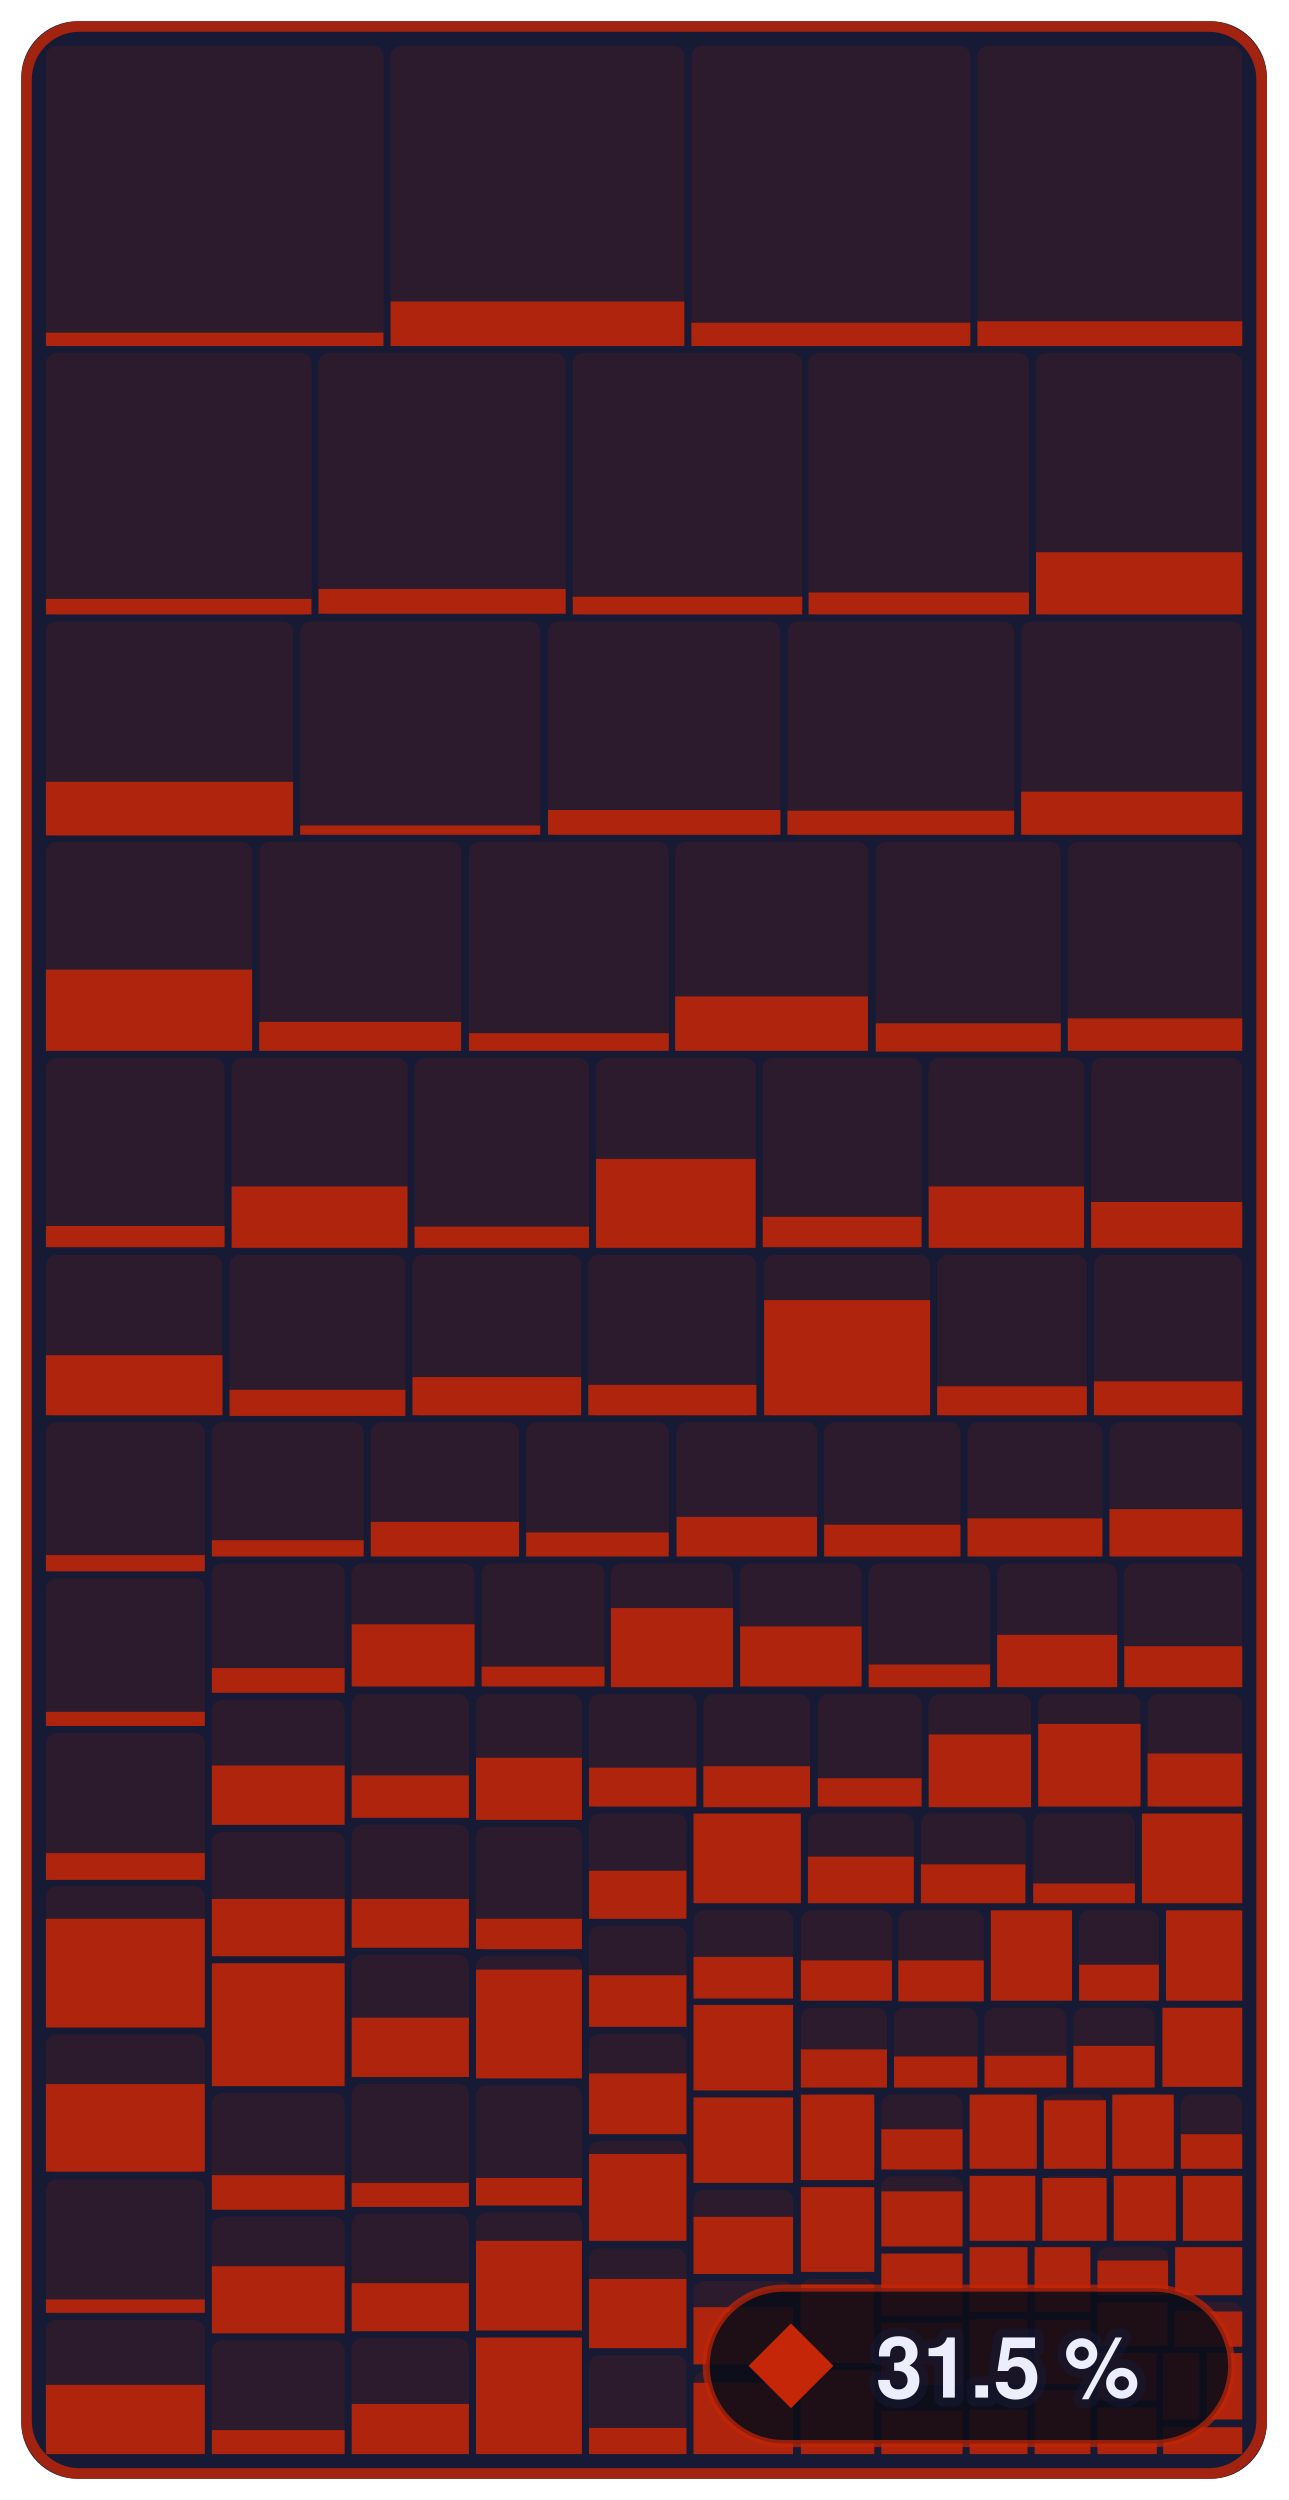
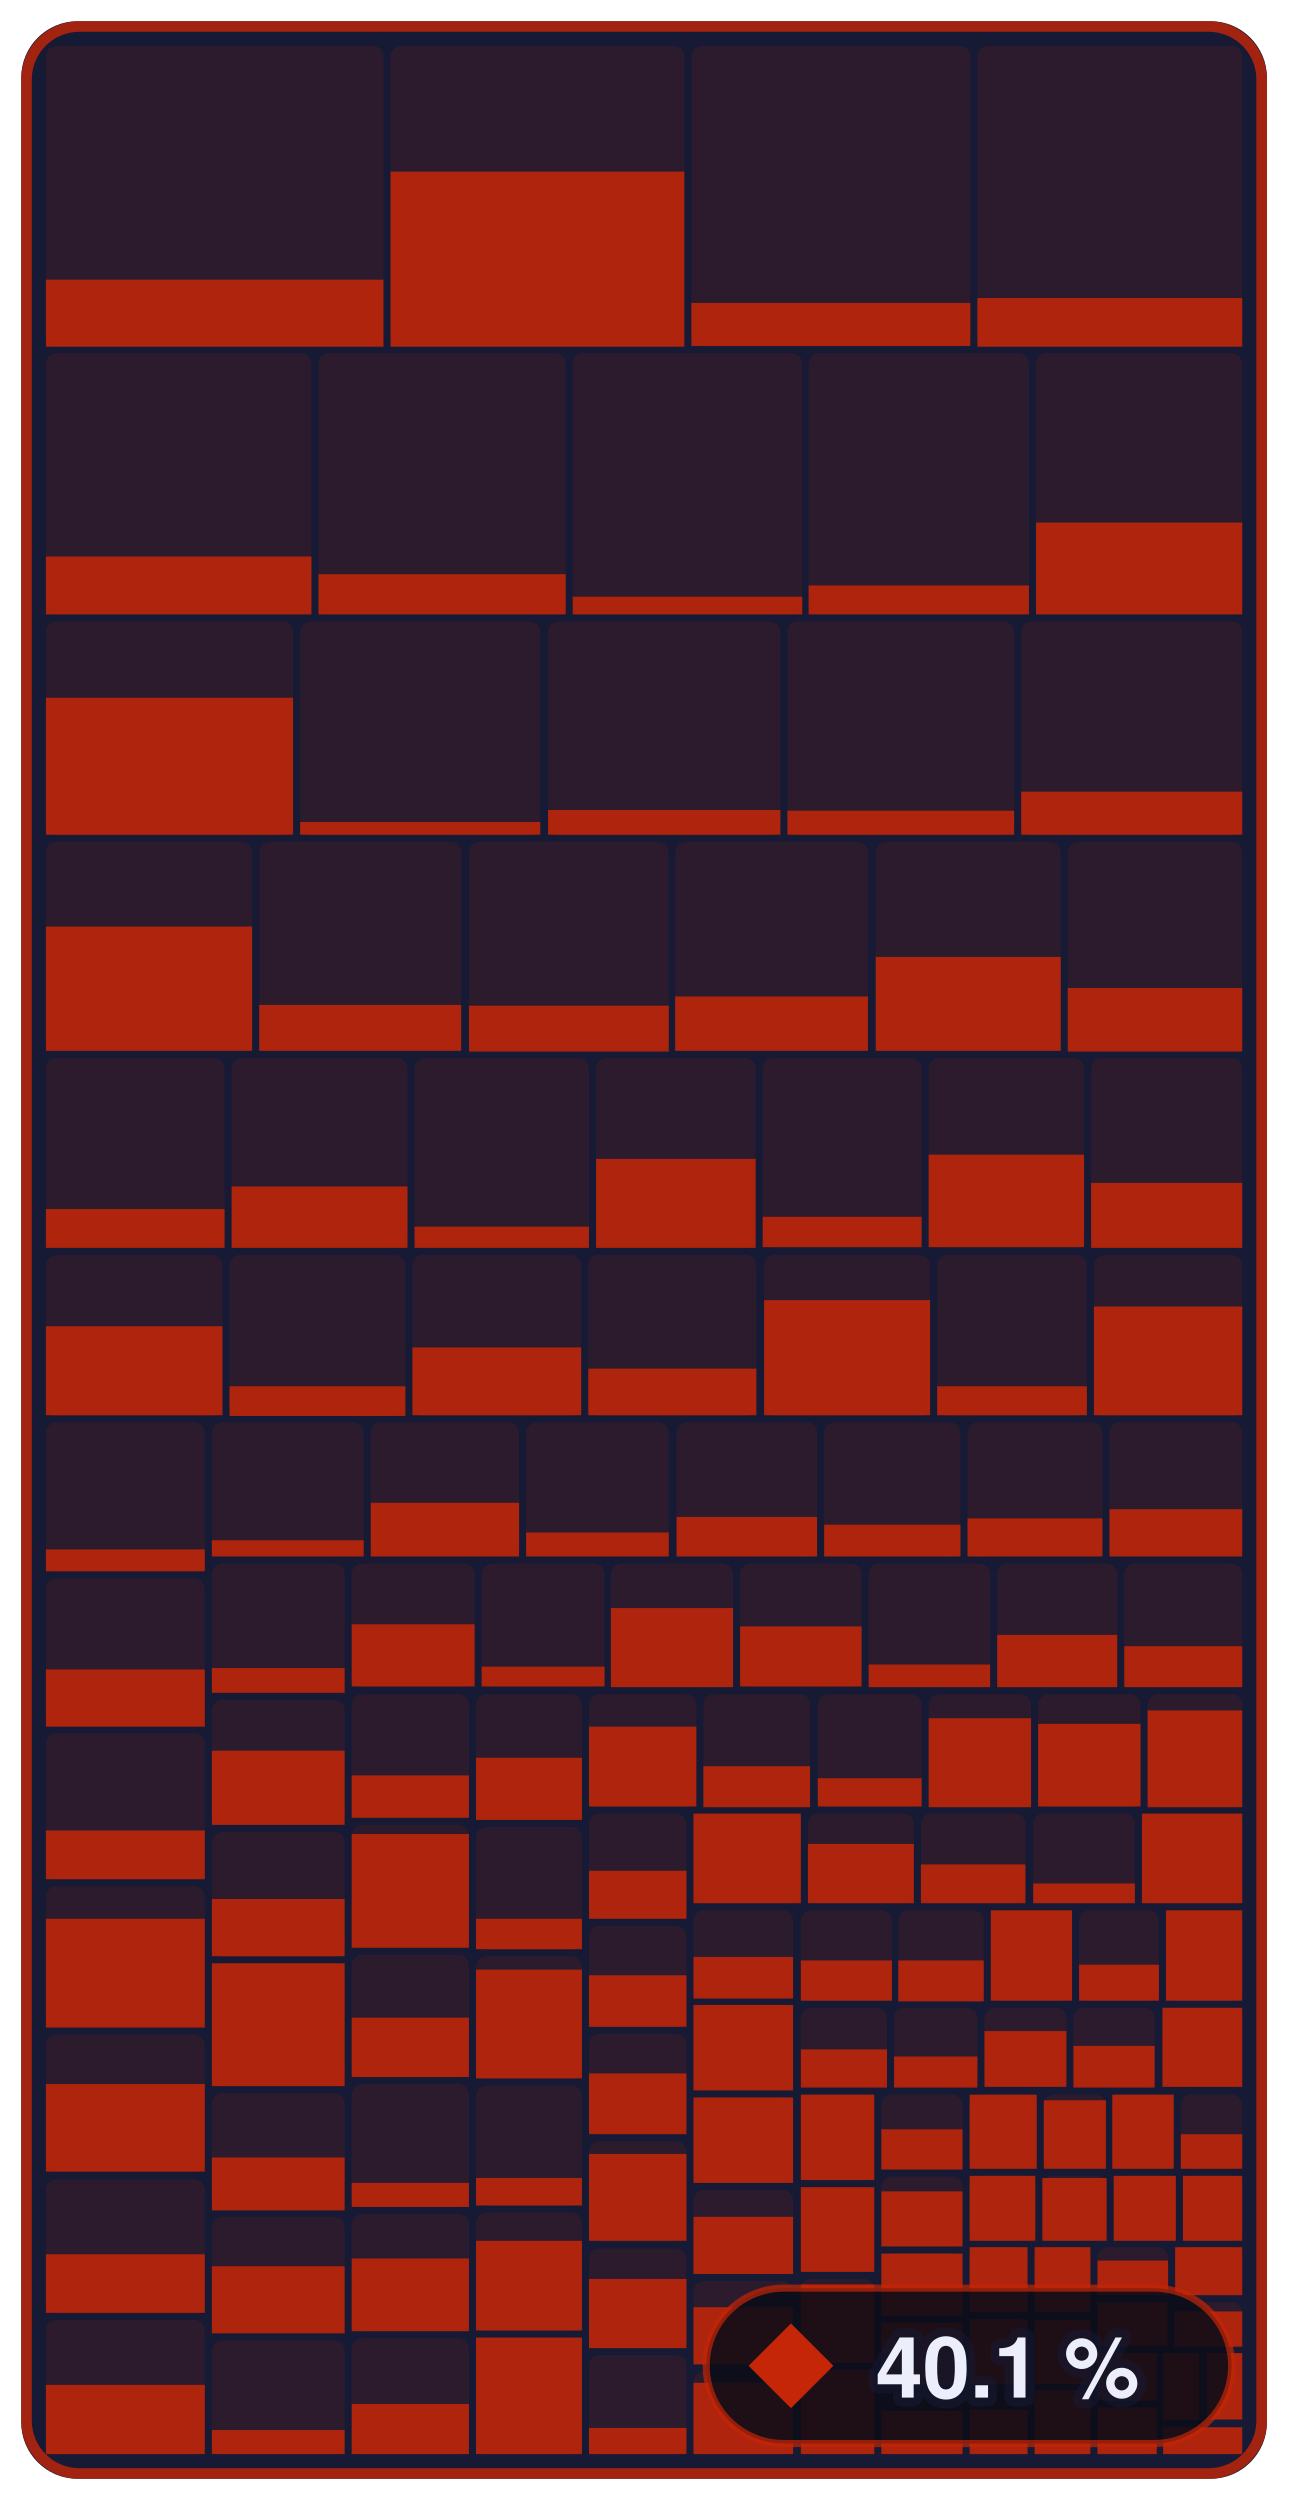
- <svg xmlns="http://www.w3.org/2000/svg" width="182.4" height="354" viewBox="0 0 182.4 354" role="img" aria-label="Enemies &amp; bosses: 31.5 % of 679,252 bytes of code matched, 919 of 1,339 functions">
+ <svg xmlns="http://www.w3.org/2000/svg" width="182.4" height="354" viewBox="0 0 182.4 354" role="img" aria-label="Enemies &amp; bosses: 40.1 % of 679,252 bytes of code matched, 1,038 of 1,339 functions">
  <style>text { font-family: -apple-system, BlinkMacSystemFont, 'Segoe UI', Helvetica, Arial, sans-serif; } .mono { font-family: ui-monospace, SFMono-Regular, 'SF Mono', Menlo, Consolas, monospace; } text { paint-order: stroke; stroke: #161a34; stroke-opacity: 0.55; stroke-width: 2.5px; stroke-linejoin: round; } .rise { transform-box: fill-box; transform-origin: 50% 100%; animation: rise 1.6s cubic-bezier(.2,.8,.2,1) .2s both; } @keyframes rise { from { transform: scaleY(0); } } @media (prefers-reduced-motion: reduce) { * { animation: none !important; } }</style>
  <rect x="3" y="3" width="176.4" height="348" rx="8" fill="#161a34" />
  <rect x="6.5" y="6.5" width="47.8" height="42.5" rx="1.5" fill="#c52607" fill-opacity="0.13" />
-   <rect class="rise" x="6.5" y="47.1" width="47.8" height="1.9" fill="#c52607" fill-opacity="0.85" />
+   <rect class="rise" x="6.5" y="39.6" width="47.8" height="9.5" fill="#c52607" fill-opacity="0.85" />
  <rect x="55.3" y="6.5" width="41.6" height="42.5" rx="1.5" fill="#c52607" fill-opacity="0.13" />
-   <rect class="rise" x="55.3" y="42.7" width="41.6" height="6.3" fill="#c52607" fill-opacity="0.85" />
+   <rect class="rise" x="55.3" y="24.3" width="41.6" height="24.8" fill="#c52607" fill-opacity="0.85" />
  <rect x="97.9" y="6.5" width="39.5" height="42.5" rx="1.5" fill="#c52607" fill-opacity="0.13" />
-   <rect class="rise" x="97.9" y="45.7" width="39.5" height="3.3" fill="#c52607" fill-opacity="0.85" />
+   <rect class="rise" x="97.9" y="42.9" width="39.5" height="6.1" fill="#c52607" fill-opacity="0.85" />
  <rect x="138.4" y="6.5" width="37.5" height="42.5" rx="1.5" fill="#c52607" fill-opacity="0.13" />
-   <rect class="rise" x="138.4" y="45.5" width="37.5" height="3.5" fill="#c52607" fill-opacity="0.85" />
+   <rect class="rise" x="138.4" y="42.2" width="37.5" height="6.9" fill="#c52607" fill-opacity="0.85" />
  <rect x="6.5" y="50.0" width="37.6" height="37.0" rx="1.5" fill="#c52607" fill-opacity="0.13" />
-   <rect class="rise" x="6.5" y="84.8" width="37.6" height="2.2" fill="#c52607" fill-opacity="0.85" />
+   <rect class="rise" x="6.5" y="78.8" width="37.6" height="8.2" fill="#c52607" fill-opacity="0.85" />
  <rect x="45.1" y="50.0" width="35.0" height="37.0" rx="1.5" fill="#c52607" fill-opacity="0.13" />
-   <rect class="rise" x="45.1" y="83.4" width="35.0" height="3.5" fill="#c52607" fill-opacity="0.85" />
+   <rect class="rise" x="45.1" y="81.3" width="35.0" height="5.7" fill="#c52607" fill-opacity="0.85" />
  <rect x="81.1" y="50.0" width="32.5" height="37.0" rx="1.5" fill="#c52607" fill-opacity="0.13" />
  <rect class="rise" x="81.1" y="84.5" width="32.5" height="2.5" fill="#c52607" fill-opacity="0.85" />
  <rect x="114.5" y="50.0" width="31.2" height="37.0" rx="1.5" fill="#c52607" fill-opacity="0.13" />
-   <rect class="rise" x="114.5" y="83.9" width="31.2" height="3.1" fill="#c52607" fill-opacity="0.85" />
+   <rect class="rise" x="114.5" y="82.9" width="31.2" height="4.1" fill="#c52607" fill-opacity="0.85" />
  <rect x="146.7" y="50.0" width="29.2" height="37.0" rx="1.5" fill="#c52607" fill-opacity="0.13" />
-   <rect class="rise" x="146.7" y="78.2" width="29.2" height="8.8" fill="#c52607" fill-opacity="0.85" />
+   <rect class="rise" x="146.7" y="74.0" width="29.2" height="13.0" fill="#c52607" fill-opacity="0.85" />
  <rect x="6.5" y="88.0" width="35.0" height="30.3" rx="1.5" fill="#c52607" fill-opacity="0.13" />
-   <rect class="rise" x="6.5" y="110.7" width="35.0" height="7.6" fill="#c52607" fill-opacity="0.85" />
+   <rect class="rise" x="6.5" y="98.8" width="35.0" height="19.4" fill="#c52607" fill-opacity="0.85" />
  <rect x="42.5" y="88.0" width="34.0" height="30.3" rx="1.5" fill="#c52607" fill-opacity="0.13" />
-   <rect class="rise" x="42.5" y="116.9" width="34.0" height="1.3" fill="#c52607" fill-opacity="0.85" />
+   <rect class="rise" x="42.5" y="116.4" width="34.0" height="1.8" fill="#c52607" fill-opacity="0.85" />
  <rect x="77.6" y="88.0" width="32.9" height="30.3" rx="1.5" fill="#c52607" fill-opacity="0.13" />
  <rect class="rise" x="77.6" y="114.7" width="32.9" height="3.5" fill="#c52607" fill-opacity="0.85" />
  <rect x="111.5" y="88.0" width="32.1" height="30.3" rx="1.5" fill="#c52607" fill-opacity="0.13" />
  <rect class="rise" x="111.5" y="114.8" width="32.1" height="3.4" fill="#c52607" fill-opacity="0.85" />
  <rect x="144.6" y="88.0" width="31.3" height="30.3" rx="1.5" fill="#c52607" fill-opacity="0.13" />
  <rect class="rise" x="144.6" y="112.1" width="31.3" height="6.1" fill="#c52607" fill-opacity="0.85" />
  <rect x="6.5" y="119.2" width="29.2" height="29.6" rx="1.5" fill="#c52607" fill-opacity="0.13" />
-   <rect class="rise" x="6.5" y="137.3" width="29.2" height="11.5" fill="#c52607" fill-opacity="0.85" />
+   <rect class="rise" x="6.5" y="131.2" width="29.2" height="17.6" fill="#c52607" fill-opacity="0.85" />
  <rect x="36.7" y="119.2" width="28.6" height="29.6" rx="1.5" fill="#c52607" fill-opacity="0.13" />
-   <rect class="rise" x="36.7" y="144.7" width="28.6" height="4.1" fill="#c52607" fill-opacity="0.85" />
+   <rect class="rise" x="36.7" y="142.3" width="28.6" height="6.5" fill="#c52607" fill-opacity="0.85" />
  <rect x="66.4" y="119.2" width="28.3" height="29.6" rx="1.5" fill="#c52607" fill-opacity="0.13" />
-   <rect class="rise" x="66.4" y="146.3" width="28.3" height="2.5" fill="#c52607" fill-opacity="0.85" />
+   <rect class="rise" x="66.4" y="142.4" width="28.3" height="6.5" fill="#c52607" fill-opacity="0.85" />
  <rect x="95.6" y="119.2" width="27.3" height="29.6" rx="1.5" fill="#c52607" fill-opacity="0.13" />
  <rect class="rise" x="95.6" y="141.1" width="27.3" height="7.7" fill="#c52607" fill-opacity="0.85" />
  <rect x="124.0" y="119.2" width="26.2" height="29.6" rx="1.5" fill="#c52607" fill-opacity="0.13" />
-   <rect class="rise" x="124.0" y="144.9" width="26.2" height="4.0" fill="#c52607" fill-opacity="0.85" />
+   <rect class="rise" x="124.0" y="135.5" width="26.2" height="13.3" fill="#c52607" fill-opacity="0.85" />
  <rect x="151.2" y="119.2" width="24.7" height="29.6" rx="1.5" fill="#c52607" fill-opacity="0.13" />
-   <rect class="rise" x="151.2" y="144.2" width="24.7" height="4.6" fill="#c52607" fill-opacity="0.85" />
+   <rect class="rise" x="151.2" y="139.9" width="24.7" height="9.0" fill="#c52607" fill-opacity="0.85" />
  <rect x="6.5" y="149.8" width="25.3" height="26.8" rx="1.5" fill="#c52607" fill-opacity="0.13" />
-   <rect class="rise" x="6.5" y="173.6" width="25.3" height="3.0" fill="#c52607" fill-opacity="0.85" />
+   <rect class="rise" x="6.5" y="171.2" width="25.3" height="5.5" fill="#c52607" fill-opacity="0.85" />
  <rect x="32.8" y="149.8" width="24.9" height="26.8" rx="1.5" fill="#c52607" fill-opacity="0.13" />
  <rect class="rise" x="32.8" y="168.0" width="24.9" height="8.7" fill="#c52607" fill-opacity="0.85" />
  <rect x="58.7" y="149.8" width="24.7" height="26.8" rx="1.5" fill="#c52607" fill-opacity="0.13" />
  <rect class="rise" x="58.7" y="173.7" width="24.7" height="3.0" fill="#c52607" fill-opacity="0.85" />
  <rect x="84.4" y="149.8" width="22.6" height="26.8" rx="1.5" fill="#c52607" fill-opacity="0.13" />
  <rect class="rise" x="84.4" y="164.1" width="22.6" height="12.6" fill="#c52607" fill-opacity="0.85" />
  <rect x="108.0" y="149.8" width="22.5" height="26.8" rx="1.5" fill="#c52607" fill-opacity="0.13" />
  <rect class="rise" x="108.0" y="172.3" width="22.5" height="4.3" fill="#c52607" fill-opacity="0.85" />
  <rect x="131.5" y="149.8" width="22.0" height="26.8" rx="1.5" fill="#c52607" fill-opacity="0.13" />
-   <rect class="rise" x="131.5" y="168.0" width="22.0" height="8.7" fill="#c52607" fill-opacity="0.85" />
+   <rect class="rise" x="131.5" y="163.5" width="22.0" height="13.1" fill="#c52607" fill-opacity="0.85" />
  <rect x="154.5" y="149.8" width="21.4" height="26.8" rx="1.5" fill="#c52607" fill-opacity="0.13" />
-   <rect class="rise" x="154.5" y="170.2" width="21.4" height="6.5" fill="#c52607" fill-opacity="0.85" />
+   <rect class="rise" x="154.5" y="167.5" width="21.4" height="9.2" fill="#c52607" fill-opacity="0.85" />
  <rect x="6.5" y="177.7" width="25.0" height="22.8" rx="1.5" fill="#c52607" fill-opacity="0.13" />
-   <rect class="rise" x="6.5" y="191.9" width="25.0" height="8.5" fill="#c52607" fill-opacity="0.85" />
+   <rect class="rise" x="6.5" y="187.8" width="25.0" height="12.6" fill="#c52607" fill-opacity="0.85" />
  <rect x="32.5" y="177.7" width="24.9" height="22.8" rx="1.5" fill="#c52607" fill-opacity="0.13" />
-   <rect class="rise" x="32.5" y="196.8" width="24.9" height="3.7" fill="#c52607" fill-opacity="0.85" />
+   <rect class="rise" x="32.5" y="196.3" width="24.9" height="4.2" fill="#c52607" fill-opacity="0.85" />
  <rect x="58.4" y="177.7" width="23.9" height="22.8" rx="1.5" fill="#c52607" fill-opacity="0.13" />
-   <rect class="rise" x="58.4" y="195.0" width="23.9" height="5.4" fill="#c52607" fill-opacity="0.85" />
+   <rect class="rise" x="58.4" y="190.8" width="23.9" height="9.6" fill="#c52607" fill-opacity="0.85" />
  <rect x="83.3" y="177.7" width="23.8" height="22.8" rx="1.5" fill="#c52607" fill-opacity="0.13" />
-   <rect class="rise" x="83.3" y="196.1" width="23.8" height="4.3" fill="#c52607" fill-opacity="0.85" />
+   <rect class="rise" x="83.3" y="193.8" width="23.8" height="6.6" fill="#c52607" fill-opacity="0.85" />
  <rect x="108.2" y="177.7" width="23.5" height="22.8" rx="1.5" fill="#c52607" fill-opacity="0.13" />
  <rect class="rise" x="108.2" y="184.1" width="23.5" height="16.3" fill="#c52607" fill-opacity="0.85" />
  <rect x="132.7" y="177.7" width="21.2" height="22.8" rx="1.5" fill="#c52607" fill-opacity="0.13" />
  <rect class="rise" x="132.7" y="196.3" width="21.2" height="4.1" fill="#c52607" fill-opacity="0.85" />
  <rect x="154.9" y="177.7" width="21.0" height="22.8" rx="1.5" fill="#c52607" fill-opacity="0.13" />
-   <rect class="rise" x="154.9" y="195.6" width="21.0" height="4.8" fill="#c52607" fill-opacity="0.85" />
+   <rect class="rise" x="154.9" y="185.0" width="21.0" height="15.4" fill="#c52607" fill-opacity="0.85" />
  <rect x="6.5" y="201.4" width="22.5" height="21.1" rx="1.5" fill="#c52607" fill-opacity="0.13" />
-   <rect class="rise" x="6.5" y="220.2" width="22.5" height="2.3" fill="#c52607" fill-opacity="0.85" />
+   <rect class="rise" x="6.5" y="219.4" width="22.5" height="3.1" fill="#c52607" fill-opacity="0.85" />
  <rect x="6.5" y="223.5" width="22.5" height="20.9" rx="1.5" fill="#c52607" fill-opacity="0.13" />
-   <rect class="rise" x="6.5" y="242.4" width="22.5" height="2.0" fill="#c52607" fill-opacity="0.85" />
+   <rect class="rise" x="6.5" y="236.4" width="22.5" height="8.1" fill="#c52607" fill-opacity="0.85" />
  <rect x="6.5" y="245.4" width="22.5" height="20.7" rx="1.5" fill="#c52607" fill-opacity="0.13" />
-   <rect class="rise" x="6.5" y="262.4" width="22.5" height="3.8" fill="#c52607" fill-opacity="0.85" />
+   <rect class="rise" x="6.5" y="259.2" width="22.5" height="6.9" fill="#c52607" fill-opacity="0.85" />
  <rect x="6.5" y="267.1" width="22.5" height="20.0" rx="1.5" fill="#c52607" fill-opacity="0.13" />
  <rect class="rise" x="6.5" y="271.7" width="22.5" height="15.4" fill="#c52607" fill-opacity="0.85" />
  <rect x="6.5" y="288.1" width="22.5" height="19.5" rx="1.5" fill="#c52607" fill-opacity="0.13" />
  <rect class="rise" x="6.5" y="295.1" width="22.5" height="12.4" fill="#c52607" fill-opacity="0.85" />
  <rect x="6.5" y="308.6" width="22.5" height="19.0" rx="1.5" fill="#c52607" fill-opacity="0.13" />
-   <rect class="rise" x="6.5" y="325.6" width="22.5" height="1.9" fill="#c52607" fill-opacity="0.85" />
+   <rect class="rise" x="6.5" y="319.2" width="22.5" height="8.3" fill="#c52607" fill-opacity="0.85" />
  <rect x="6.5" y="328.5" width="22.5" height="19.0" rx="1.5" fill="#c52607" fill-opacity="0.13" />
  <rect class="rise" x="6.5" y="337.7" width="22.5" height="9.8" fill="#c52607" fill-opacity="0.85" />
  <rect x="30.0" y="201.4" width="21.5" height="19.0" rx="1.5" fill="#c52607" fill-opacity="0.13" />
  <rect class="rise" x="30.0" y="218.1" width="21.5" height="2.3" fill="#c52607" fill-opacity="0.85" />
  <rect x="52.5" y="201.4" width="21.0" height="19.0" rx="1.5" fill="#c52607" fill-opacity="0.13" />
-   <rect class="rise" x="52.5" y="215.5" width="21.0" height="4.9" fill="#c52607" fill-opacity="0.85" />
+   <rect class="rise" x="52.5" y="212.8" width="21.0" height="7.6" fill="#c52607" fill-opacity="0.85" />
  <rect x="74.5" y="201.4" width="20.2" height="19.0" rx="1.5" fill="#c52607" fill-opacity="0.13" />
  <rect class="rise" x="74.5" y="217.0" width="20.2" height="3.4" fill="#c52607" fill-opacity="0.85" />
  <rect x="95.8" y="201.4" width="19.9" height="19.0" rx="1.5" fill="#c52607" fill-opacity="0.13" />
  <rect class="rise" x="95.8" y="214.8" width="19.9" height="5.6" fill="#c52607" fill-opacity="0.85" />
  <rect x="116.7" y="201.4" width="19.3" height="19.0" rx="1.5" fill="#c52607" fill-opacity="0.13" />
  <rect class="rise" x="116.7" y="215.9" width="19.3" height="4.5" fill="#c52607" fill-opacity="0.85" />
  <rect x="137.0" y="201.4" width="19.1" height="19.0" rx="1.5" fill="#c52607" fill-opacity="0.13" />
  <rect class="rise" x="137.0" y="215.0" width="19.1" height="5.4" fill="#c52607" fill-opacity="0.85" />
  <rect x="157.1" y="201.4" width="18.8" height="19.0" rx="1.5" fill="#c52607" fill-opacity="0.13" />
  <rect class="rise" x="157.1" y="213.7" width="18.8" height="6.7" fill="#c52607" fill-opacity="0.85" />
  <rect x="30.0" y="221.4" width="18.8" height="18.3" rx="1.5" fill="#c52607" fill-opacity="0.13" />
  <rect class="rise" x="30.0" y="236.2" width="18.8" height="3.5" fill="#c52607" fill-opacity="0.85" />
  <rect x="30.0" y="240.7" width="18.8" height="17.7" rx="1.5" fill="#c52607" fill-opacity="0.13" />
-   <rect class="rise" x="30.0" y="250.0" width="18.8" height="8.4" fill="#c52607" fill-opacity="0.85" />
+   <rect class="rise" x="30.0" y="247.9" width="18.8" height="10.5" fill="#c52607" fill-opacity="0.85" />
  <rect x="30.0" y="259.4" width="18.8" height="17.7" rx="1.5" fill="#c52607" fill-opacity="0.13" />
  <rect class="rise" x="30.0" y="268.9" width="18.8" height="8.1" fill="#c52607" fill-opacity="0.85" />
  <rect x="30.0" y="278.0" width="18.8" height="17.4" rx="1.5" fill="#c52607" fill-opacity="0.13" />
  <rect class="rise" x="30.0" y="278.0" width="18.8" height="17.4" fill="#c52607" fill-opacity="0.85" />
  <rect x="30.0" y="296.4" width="18.8" height="16.5" rx="1.5" fill="#c52607" fill-opacity="0.13" />
-   <rect class="rise" x="30.0" y="308.0" width="18.8" height="4.9" fill="#c52607" fill-opacity="0.85" />
+   <rect class="rise" x="30.0" y="305.5" width="18.8" height="7.5" fill="#c52607" fill-opacity="0.85" />
  <rect x="30.0" y="313.9" width="18.8" height="16.4" rx="1.5" fill="#c52607" fill-opacity="0.13" />
  <rect class="rise" x="30.0" y="320.9" width="18.8" height="9.5" fill="#c52607" fill-opacity="0.85" />
  <rect x="30.0" y="331.4" width="18.8" height="16.1" rx="1.5" fill="#c52607" fill-opacity="0.13" />
  <rect class="rise" x="30.0" y="344.1" width="18.8" height="3.4" fill="#c52607" fill-opacity="0.85" />
  <rect x="49.8" y="221.4" width="17.4" height="17.5" rx="1.5" fill="#c52607" fill-opacity="0.13" />
  <rect class="rise" x="49.8" y="230.0" width="17.4" height="8.8" fill="#c52607" fill-opacity="0.85" />
  <rect x="68.2" y="221.4" width="17.4" height="17.5" rx="1.5" fill="#c52607" fill-opacity="0.13" />
  <rect class="rise" x="68.2" y="236.0" width="17.4" height="2.8" fill="#c52607" fill-opacity="0.85" />
  <rect x="86.5" y="221.4" width="17.3" height="17.5" rx="1.5" fill="#c52607" fill-opacity="0.13" />
  <rect class="rise" x="86.5" y="227.7" width="17.3" height="11.2" fill="#c52607" fill-opacity="0.85" />
  <rect x="104.8" y="221.4" width="17.2" height="17.5" rx="1.5" fill="#c52607" fill-opacity="0.13" />
  <rect class="rise" x="104.8" y="230.3" width="17.2" height="8.5" fill="#c52607" fill-opacity="0.85" />
  <rect x="123.0" y="221.4" width="17.2" height="17.5" rx="1.5" fill="#c52607" fill-opacity="0.13" />
  <rect class="rise" x="123.0" y="235.7" width="17.2" height="3.2" fill="#c52607" fill-opacity="0.85" />
  <rect x="141.2" y="221.4" width="17.0" height="17.5" rx="1.5" fill="#c52607" fill-opacity="0.13" />
  <rect class="rise" x="141.2" y="231.5" width="17.0" height="7.4" fill="#c52607" fill-opacity="0.85" />
  <rect x="159.2" y="221.4" width="16.7" height="17.5" rx="1.5" fill="#c52607" fill-opacity="0.13" />
  <rect class="rise" x="159.2" y="233.1" width="16.7" height="5.8" fill="#c52607" fill-opacity="0.85" />
  <rect x="49.8" y="239.9" width="16.6" height="17.5" rx="1.5" fill="#c52607" fill-opacity="0.13" />
  <rect class="rise" x="49.8" y="251.4" width="16.6" height="6.0" fill="#c52607" fill-opacity="0.85" />
  <rect x="49.8" y="258.4" width="16.6" height="17.4" rx="1.5" fill="#c52607" fill-opacity="0.13" />
-   <rect class="rise" x="49.8" y="268.9" width="16.6" height="6.9" fill="#c52607" fill-opacity="0.85" />
+   <rect class="rise" x="49.8" y="259.7" width="16.6" height="16.1" fill="#c52607" fill-opacity="0.85" />
  <rect x="49.8" y="276.8" width="16.6" height="17.4" rx="1.5" fill="#c52607" fill-opacity="0.13" />
  <rect class="rise" x="49.8" y="285.7" width="16.6" height="8.4" fill="#c52607" fill-opacity="0.85" />
  <rect x="49.8" y="295.1" width="16.6" height="17.4" rx="1.5" fill="#c52607" fill-opacity="0.13" />
  <rect class="rise" x="49.8" y="309.1" width="16.6" height="3.4" fill="#c52607" fill-opacity="0.85" />
  <rect x="49.8" y="313.5" width="16.6" height="16.6" rx="1.5" fill="#c52607" fill-opacity="0.13" />
-   <rect class="rise" x="49.8" y="323.3" width="16.6" height="6.8" fill="#c52607" fill-opacity="0.85" />
+   <rect class="rise" x="49.8" y="319.8" width="16.6" height="10.3" fill="#c52607" fill-opacity="0.85" />
  <rect x="49.8" y="331.1" width="16.6" height="16.4" rx="1.5" fill="#c52607" fill-opacity="0.13" />
  <rect class="rise" x="49.8" y="340.4" width="16.6" height="7.1" fill="#c52607" fill-opacity="0.85" />
  <rect x="67.4" y="239.9" width="15.0" height="17.8" rx="1.5" fill="#c52607" fill-opacity="0.13" />
  <rect class="rise" x="67.4" y="248.9" width="15.0" height="8.8" fill="#c52607" fill-opacity="0.85" />
  <rect x="67.4" y="258.7" width="15.0" height="17.4" rx="1.5" fill="#c52607" fill-opacity="0.13" />
  <rect class="rise" x="67.4" y="271.7" width="15.0" height="4.3" fill="#c52607" fill-opacity="0.85" />
  <rect x="67.4" y="277.0" width="15.0" height="17.3" rx="1.5" fill="#c52607" fill-opacity="0.13" />
  <rect class="rise" x="67.4" y="278.9" width="15.0" height="15.4" fill="#c52607" fill-opacity="0.85" />
  <rect x="67.4" y="295.3" width="15.0" height="17.0" rx="1.5" fill="#c52607" fill-opacity="0.13" />
  <rect class="rise" x="67.4" y="308.4" width="15.0" height="3.9" fill="#c52607" fill-opacity="0.85" />
  <rect x="67.4" y="313.3" width="15.0" height="16.7" rx="1.5" fill="#c52607" fill-opacity="0.13" />
  <rect class="rise" x="67.4" y="317.3" width="15.0" height="12.7" fill="#c52607" fill-opacity="0.85" />
  <rect x="67.4" y="331.0" width="15.0" height="16.5" rx="1.5" fill="#c52607" fill-opacity="0.13" />
  <rect class="rise" x="67.4" y="331.0" width="15.0" height="16.5" fill="#c52607" fill-opacity="0.85" />
  <rect x="83.4" y="239.9" width="15.2" height="16.0" rx="1.5" fill="#c52607" fill-opacity="0.13" />
-   <rect class="rise" x="83.4" y="250.3" width="15.2" height="5.5" fill="#c52607" fill-opacity="0.85" />
+   <rect class="rise" x="83.4" y="244.5" width="15.2" height="11.3" fill="#c52607" fill-opacity="0.85" />
  <rect x="99.6" y="239.9" width="15.1" height="16.0" rx="1.5" fill="#c52607" fill-opacity="0.13" />
  <rect class="rise" x="99.6" y="250.1" width="15.1" height="5.8" fill="#c52607" fill-opacity="0.85" />
  <rect x="115.8" y="239.9" width="14.7" height="16.0" rx="1.5" fill="#c52607" fill-opacity="0.13" />
  <rect class="rise" x="115.8" y="251.8" width="14.7" height="4.0" fill="#c52607" fill-opacity="0.85" />
  <rect x="131.5" y="239.9" width="14.5" height="16.0" rx="1.5" fill="#c52607" fill-opacity="0.13" />
-   <rect class="rise" x="131.5" y="245.6" width="14.5" height="10.3" fill="#c52607" fill-opacity="0.85" />
+   <rect class="rise" x="131.5" y="243.3" width="14.5" height="12.6" fill="#c52607" fill-opacity="0.85" />
  <rect x="147.0" y="239.9" width="14.5" height="16.0" rx="1.5" fill="#c52607" fill-opacity="0.13" />
  <rect class="rise" x="147.0" y="244.1" width="14.5" height="11.7" fill="#c52607" fill-opacity="0.85" />
  <rect x="162.5" y="239.9" width="13.4" height="16.0" rx="1.5" fill="#c52607" fill-opacity="0.13" />
-   <rect class="rise" x="162.5" y="248.3" width="13.4" height="7.5" fill="#c52607" fill-opacity="0.85" />
+   <rect class="rise" x="162.5" y="242.2" width="13.4" height="13.7" fill="#c52607" fill-opacity="0.85" />
  <rect x="83.4" y="256.8" width="13.8" height="14.9" rx="1.5" fill="#c52607" fill-opacity="0.13" />
  <rect class="rise" x="83.4" y="264.9" width="13.8" height="6.8" fill="#c52607" fill-opacity="0.85" />
  <rect x="83.4" y="272.7" width="13.8" height="14.3" rx="1.5" fill="#c52607" fill-opacity="0.13" />
  <rect class="rise" x="83.4" y="279.7" width="13.8" height="7.3" fill="#c52607" fill-opacity="0.85" />
  <rect x="83.4" y="288.0" width="13.8" height="14.2" rx="1.5" fill="#c52607" fill-opacity="0.13" />
  <rect class="rise" x="83.4" y="293.6" width="13.8" height="8.6" fill="#c52607" fill-opacity="0.85" />
  <rect x="83.4" y="303.2" width="13.8" height="14.2" rx="1.5" fill="#c52607" fill-opacity="0.13" />
  <rect class="rise" x="83.4" y="305.0" width="13.8" height="12.3" fill="#c52607" fill-opacity="0.85" />
  <rect x="83.4" y="318.4" width="13.8" height="14.1" rx="1.5" fill="#c52607" fill-opacity="0.13" />
  <rect class="rise" x="83.4" y="322.7" width="13.8" height="9.8" fill="#c52607" fill-opacity="0.85" />
  <rect x="83.4" y="333.5" width="13.8" height="14.0" rx="1.5" fill="#c52607" fill-opacity="0.13" />
  <rect class="rise" x="83.4" y="343.8" width="13.8" height="3.7" fill="#c52607" fill-opacity="0.85" />
  <rect x="98.2" y="256.8" width="15.2" height="12.7" rx="1.5" fill="#c52607" fill-opacity="0.13" />
  <rect class="rise" x="98.2" y="256.8" width="15.2" height="12.7" fill="#c52607" fill-opacity="0.85" />
  <rect x="114.4" y="256.8" width="15.0" height="12.7" rx="1.5" fill="#c52607" fill-opacity="0.13" />
-   <rect class="rise" x="114.4" y="262.9" width="15.0" height="6.6" fill="#c52607" fill-opacity="0.85" />
+   <rect class="rise" x="114.4" y="261.1" width="15.0" height="8.4" fill="#c52607" fill-opacity="0.85" />
  <rect x="130.4" y="256.8" width="14.8" height="12.7" rx="1.5" fill="#c52607" fill-opacity="0.13" />
  <rect class="rise" x="130.4" y="264.0" width="14.8" height="5.5" fill="#c52607" fill-opacity="0.85" />
  <rect x="146.3" y="256.8" width="14.4" height="12.7" rx="1.5" fill="#c52607" fill-opacity="0.13" />
  <rect class="rise" x="146.3" y="266.7" width="14.4" height="2.8" fill="#c52607" fill-opacity="0.85" />
  <rect x="161.7" y="256.8" width="14.2" height="12.7" rx="1.5" fill="#c52607" fill-opacity="0.13" />
  <rect class="rise" x="161.7" y="256.8" width="14.2" height="12.7" fill="#c52607" fill-opacity="0.85" />
  <rect x="98.2" y="270.5" width="14.1" height="12.4" rx="1.5" fill="#c52607" fill-opacity="0.13" />
  <rect class="rise" x="98.2" y="277.1" width="14.1" height="5.9" fill="#c52607" fill-opacity="0.85" />
  <rect x="98.2" y="283.9" width="14.1" height="12.1" rx="1.5" fill="#c52607" fill-opacity="0.13" />
  <rect class="rise" x="98.2" y="283.9" width="14.1" height="12.1" fill="#c52607" fill-opacity="0.85" />
  <rect x="98.2" y="297.0" width="14.1" height="12.1" rx="1.5" fill="#c52607" fill-opacity="0.13" />
  <rect class="rise" x="98.2" y="297.0" width="14.1" height="12.1" fill="#c52607" fill-opacity="0.85" />
  <rect x="98.2" y="310.1" width="14.1" height="11.9" rx="1.5" fill="#c52607" fill-opacity="0.13" />
  <rect class="rise" x="98.2" y="313.9" width="14.1" height="8.1" fill="#c52607" fill-opacity="0.85" />
  <rect x="98.2" y="323.0" width="14.1" height="11.8" rx="1.5" fill="#c52607" fill-opacity="0.13" />
  <rect class="rise" x="98.2" y="326.7" width="14.1" height="8.1" fill="#c52607" fill-opacity="0.85" />
  <rect x="98.2" y="335.8" width="14.1" height="11.7" rx="1.5" fill="#c52607" fill-opacity="0.13" />
  <rect class="rise" x="98.2" y="337.4" width="14.1" height="10.1" fill="#c52607" fill-opacity="0.85" />
  <rect x="113.4" y="270.5" width="12.9" height="12.8" rx="1.5" fill="#c52607" fill-opacity="0.13" />
  <rect class="rise" x="113.4" y="277.6" width="12.9" height="5.7" fill="#c52607" fill-opacity="0.85" />
  <rect x="127.2" y="270.5" width="12.1" height="12.8" rx="1.5" fill="#c52607" fill-opacity="0.13" />
  <rect class="rise" x="127.2" y="277.6" width="12.1" height="5.8" fill="#c52607" fill-opacity="0.85" />
  <rect x="140.3" y="270.5" width="11.5" height="12.8" rx="1.5" fill="#c52607" fill-opacity="0.13" />
  <rect class="rise" x="140.3" y="270.5" width="11.5" height="12.8" fill="#c52607" fill-opacity="0.85" />
  <rect x="152.8" y="270.5" width="11.3" height="12.8" rx="1.5" fill="#c52607" fill-opacity="0.13" />
  <rect class="rise" x="152.8" y="278.2" width="11.3" height="5.1" fill="#c52607" fill-opacity="0.85" />
  <rect x="165.1" y="270.5" width="10.8" height="12.8" rx="1.5" fill="#c52607" fill-opacity="0.13" />
  <rect class="rise" x="165.1" y="270.5" width="10.8" height="12.8" fill="#c52607" fill-opacity="0.85" />
  <rect x="113.4" y="284.3" width="12.2" height="11.2" rx="1.5" fill="#c52607" fill-opacity="0.13" />
  <rect class="rise" x="113.4" y="290.2" width="12.2" height="5.4" fill="#c52607" fill-opacity="0.85" />
  <rect x="126.6" y="284.3" width="11.8" height="11.2" rx="1.5" fill="#c52607" fill-opacity="0.13" />
  <rect class="rise" x="126.6" y="291.2" width="11.8" height="4.4" fill="#c52607" fill-opacity="0.85" />
  <rect x="139.4" y="284.3" width="11.6" height="11.2" rx="1.5" fill="#c52607" fill-opacity="0.13" />
-   <rect class="rise" x="139.4" y="291.1" width="11.6" height="4.5" fill="#c52607" fill-opacity="0.85" />
+   <rect class="rise" x="139.4" y="287.6" width="11.6" height="7.9" fill="#c52607" fill-opacity="0.85" />
  <rect x="152.0" y="284.3" width="11.5" height="11.2" rx="1.5" fill="#c52607" fill-opacity="0.13" />
  <rect class="rise" x="152.0" y="289.7" width="11.5" height="5.9" fill="#c52607" fill-opacity="0.85" />
  <rect x="164.6" y="284.3" width="11.3" height="11.2" rx="1.5" fill="#c52607" fill-opacity="0.13" />
  <rect class="rise" x="164.6" y="284.3" width="11.3" height="11.2" fill="#c52607" fill-opacity="0.85" />
  <rect x="113.4" y="296.6" width="10.4" height="12.1" rx="1.5" fill="#c52607" fill-opacity="0.13" />
  <rect class="rise" x="113.4" y="296.6" width="10.4" height="12.1" fill="#c52607" fill-opacity="0.85" />
  <rect x="113.4" y="309.7" width="10.4" height="12.0" rx="1.5" fill="#c52607" fill-opacity="0.13" />
  <rect class="rise" x="113.4" y="309.7" width="10.4" height="12.0" fill="#c52607" fill-opacity="0.85" />
  <rect x="113.4" y="322.7" width="10.4" height="11.9" rx="1.5" fill="#c52607" fill-opacity="0.13" />
  <rect class="rise" x="113.4" y="323.5" width="10.4" height="11.1" fill="#c52607" fill-opacity="0.85" />
  <rect x="113.4" y="335.6" width="10.4" height="11.9" rx="1.5" fill="#c52607" fill-opacity="0.13" />
  <rect class="rise" x="113.4" y="335.6" width="10.4" height="11.9" fill="#c52607" fill-opacity="0.85" />
  <rect x="124.8" y="296.6" width="11.5" height="10.7" rx="1.5" fill="#c52607" fill-opacity="0.13" />
  <rect class="rise" x="124.8" y="301.5" width="11.5" height="5.7" fill="#c52607" fill-opacity="0.85" />
  <rect x="124.8" y="308.2" width="11.5" height="9.9" rx="1.5" fill="#c52607" fill-opacity="0.13" />
  <rect class="rise" x="124.8" y="310.3" width="11.5" height="7.8" fill="#c52607" fill-opacity="0.85" />
  <rect x="124.8" y="319.1" width="11.5" height="8.8" rx="1.5" fill="#c52607" fill-opacity="0.13" />
  <rect class="rise" x="124.8" y="319.1" width="11.5" height="8.8" fill="#c52607" fill-opacity="0.85" />
  <rect x="124.8" y="328.9" width="11.5" height="8.8" rx="1.5" fill="#c52607" fill-opacity="0.13" />
  <rect class="rise" x="124.8" y="328.9" width="11.5" height="8.8" fill="#c52607" fill-opacity="0.85" />
  <rect x="124.8" y="338.7" width="11.5" height="8.8" rx="1.5" fill="#c52607" fill-opacity="0.13" />
  <rect class="rise" x="124.8" y="341.4" width="11.5" height="6.1" fill="#c52607" fill-opacity="0.85" />
  <rect x="137.3" y="296.6" width="9.5" height="10.5" rx="1.5" fill="#c52607" fill-opacity="0.13" />
  <rect class="rise" x="137.3" y="296.6" width="9.5" height="10.5" fill="#c52607" fill-opacity="0.85" />
  <rect x="147.8" y="296.6" width="8.8" height="10.5" rx="1.5" fill="#c52607" fill-opacity="0.13" />
  <rect class="rise" x="147.8" y="297.4" width="8.8" height="9.7" fill="#c52607" fill-opacity="0.85" />
  <rect x="157.5" y="296.6" width="8.7" height="10.5" rx="1.5" fill="#c52607" fill-opacity="0.13" />
  <rect class="rise" x="157.5" y="296.6" width="8.7" height="10.5" fill="#c52607" fill-opacity="0.85" />
  <rect x="167.2" y="296.6" width="8.7" height="10.5" rx="1.5" fill="#c52607" fill-opacity="0.13" />
  <rect class="rise" x="167.2" y="302.2" width="8.7" height="4.9" fill="#c52607" fill-opacity="0.85" />
  <rect x="137.3" y="308.1" width="9.3" height="9.2" rx="1.5" fill="#c52607" fill-opacity="0.13" />
  <rect class="rise" x="137.3" y="308.1" width="9.3" height="9.2" fill="#c52607" fill-opacity="0.85" />
  <rect x="147.6" y="308.1" width="9.1" height="9.2" rx="1.5" fill="#c52607" fill-opacity="0.13" />
  <rect class="rise" x="147.6" y="308.4" width="9.1" height="8.9" fill="#c52607" fill-opacity="0.85" />
  <rect x="157.7" y="308.1" width="8.8" height="9.2" rx="1.5" fill="#c52607" fill-opacity="0.13" />
  <rect class="rise" x="157.7" y="308.1" width="8.8" height="9.2" fill="#c52607" fill-opacity="0.85" />
  <rect x="167.5" y="308.1" width="8.4" height="9.2" rx="1.5" fill="#c52607" fill-opacity="0.13" />
  <rect class="rise" x="167.5" y="308.1" width="8.4" height="9.2" fill="#c52607" fill-opacity="0.85" />
  <rect x="137.3" y="318.2" width="8.2" height="9.2" rx="1.5" fill="#c52607" fill-opacity="0.13" />
  <rect class="rise" x="137.3" y="318.2" width="8.2" height="9.2" fill="#c52607" fill-opacity="0.85" />
  <rect x="137.3" y="328.4" width="8.2" height="9.2" rx="1.5" fill="#c52607" fill-opacity="0.13" />
  <rect class="rise" x="137.3" y="328.4" width="8.2" height="9.2" fill="#c52607" fill-opacity="0.85" />
  <rect x="137.3" y="338.6" width="8.2" height="8.9" rx="1.5" fill="#c52607" fill-opacity="0.13" />
  <rect class="rise" x="137.3" y="341.2" width="8.2" height="6.3" fill="#c52607" fill-opacity="0.85" />
  <rect x="146.5" y="318.2" width="7.9" height="9.2" rx="1.5" fill="#c52607" fill-opacity="0.13" />
  <rect class="rise" x="146.5" y="318.2" width="7.9" height="9.2" fill="#c52607" fill-opacity="0.85" />
  <rect x="146.5" y="328.5" width="7.9" height="9.1" rx="1.5" fill="#c52607" fill-opacity="0.13" />
  <rect class="rise" x="146.5" y="328.5" width="7.9" height="9.1" fill="#c52607" fill-opacity="0.85" />
  <rect x="146.5" y="338.5" width="7.9" height="9.0" rx="1.5" fill="#c52607" fill-opacity="0.13" />
  <rect class="rise" x="146.5" y="338.5" width="7.9" height="9.0" fill="#c52607" fill-opacity="0.85" />
  <rect x="155.4" y="318.2" width="10.0" height="6.8" rx="1.5" fill="#c52607" fill-opacity="0.13" />
  <rect class="rise" x="155.4" y="320.1" width="10.0" height="4.9" fill="#c52607" fill-opacity="0.85" />
  <rect x="166.4" y="318.2" width="9.5" height="6.8" rx="1.5" fill="#c52607" fill-opacity="0.13" />
  <rect class="rise" x="166.4" y="318.2" width="9.5" height="6.8" fill="#c52607" fill-opacity="0.85" />
  <rect x="155.4" y="326.0" width="9.9" height="6.2" rx="1.5" fill="#c52607" fill-opacity="0.13" />
  <rect class="rise" x="155.4" y="326.0" width="9.9" height="6.2" fill="#c52607" fill-opacity="0.85" />
  <rect x="166.3" y="326.0" width="9.6" height="6.2" rx="1.5" fill="#c52607" fill-opacity="0.13" />
  <rect class="rise" x="166.3" y="327.3" width="9.6" height="5.0" fill="#c52607" fill-opacity="0.85" />
  <rect x="155.4" y="333.2" width="8.4" height="6.7" rx="1.5" fill="#c52607" fill-opacity="0.13" />
  <rect class="rise" x="155.4" y="333.2" width="8.4" height="6.7" fill="#c52607" fill-opacity="0.85" />
  <rect x="155.4" y="340.9" width="8.4" height="6.6" rx="1.5" fill="#c52607" fill-opacity="0.13" />
  <rect class="rise" x="155.4" y="340.9" width="8.4" height="6.6" fill="#c52607" fill-opacity="0.85" />
  <rect x="164.7" y="333.2" width="5.1" height="9.4" rx="0" fill="#c52607" fill-opacity="0.13" />
  <rect class="rise" x="164.7" y="333.2" width="5.1" height="9.4" fill="#c52607" fill-opacity="0.85" />
  <rect x="170.9" y="333.2" width="5.0" height="9.4" rx="0" fill="#c52607" fill-opacity="0.13" />
  <rect class="rise" x="170.9" y="333.2" width="5.0" height="9.4" fill="#c52607" fill-opacity="0.85" />
  <rect x="164.7" y="343.7" width="11.2" height="3.8" rx="1.5" fill="#c52607" fill-opacity="0.13" />
  <rect class="rise" x="164.7" y="343.7" width="11.2" height="3.8" fill="#c52607" fill-opacity="0.85" />
  <rect x="3.75" y="3.75" width="174.9" height="346.5" rx="7.5" fill="none" stroke="#c52607" stroke-opacity="0.8" stroke-width="1.5" />
  <rect x="100.0" y="324" width="74.4" height="22" rx="11" fill="#0b0d1a" fill-opacity="0.88" stroke="#c52607" stroke-opacity="0.7" />
  <path d="M112.0 329L118.0 335L112.0 341L106.0 335Z" fill="#c52607" />
-   <text x="124.0" y="339.5" font-size="12" font-weight="700" fill="#eceefb">31.5 %</text>
+   <text x="124.0" y="339.5" font-size="12" font-weight="700" fill="#eceefb">40.1 %</text>
</svg>
